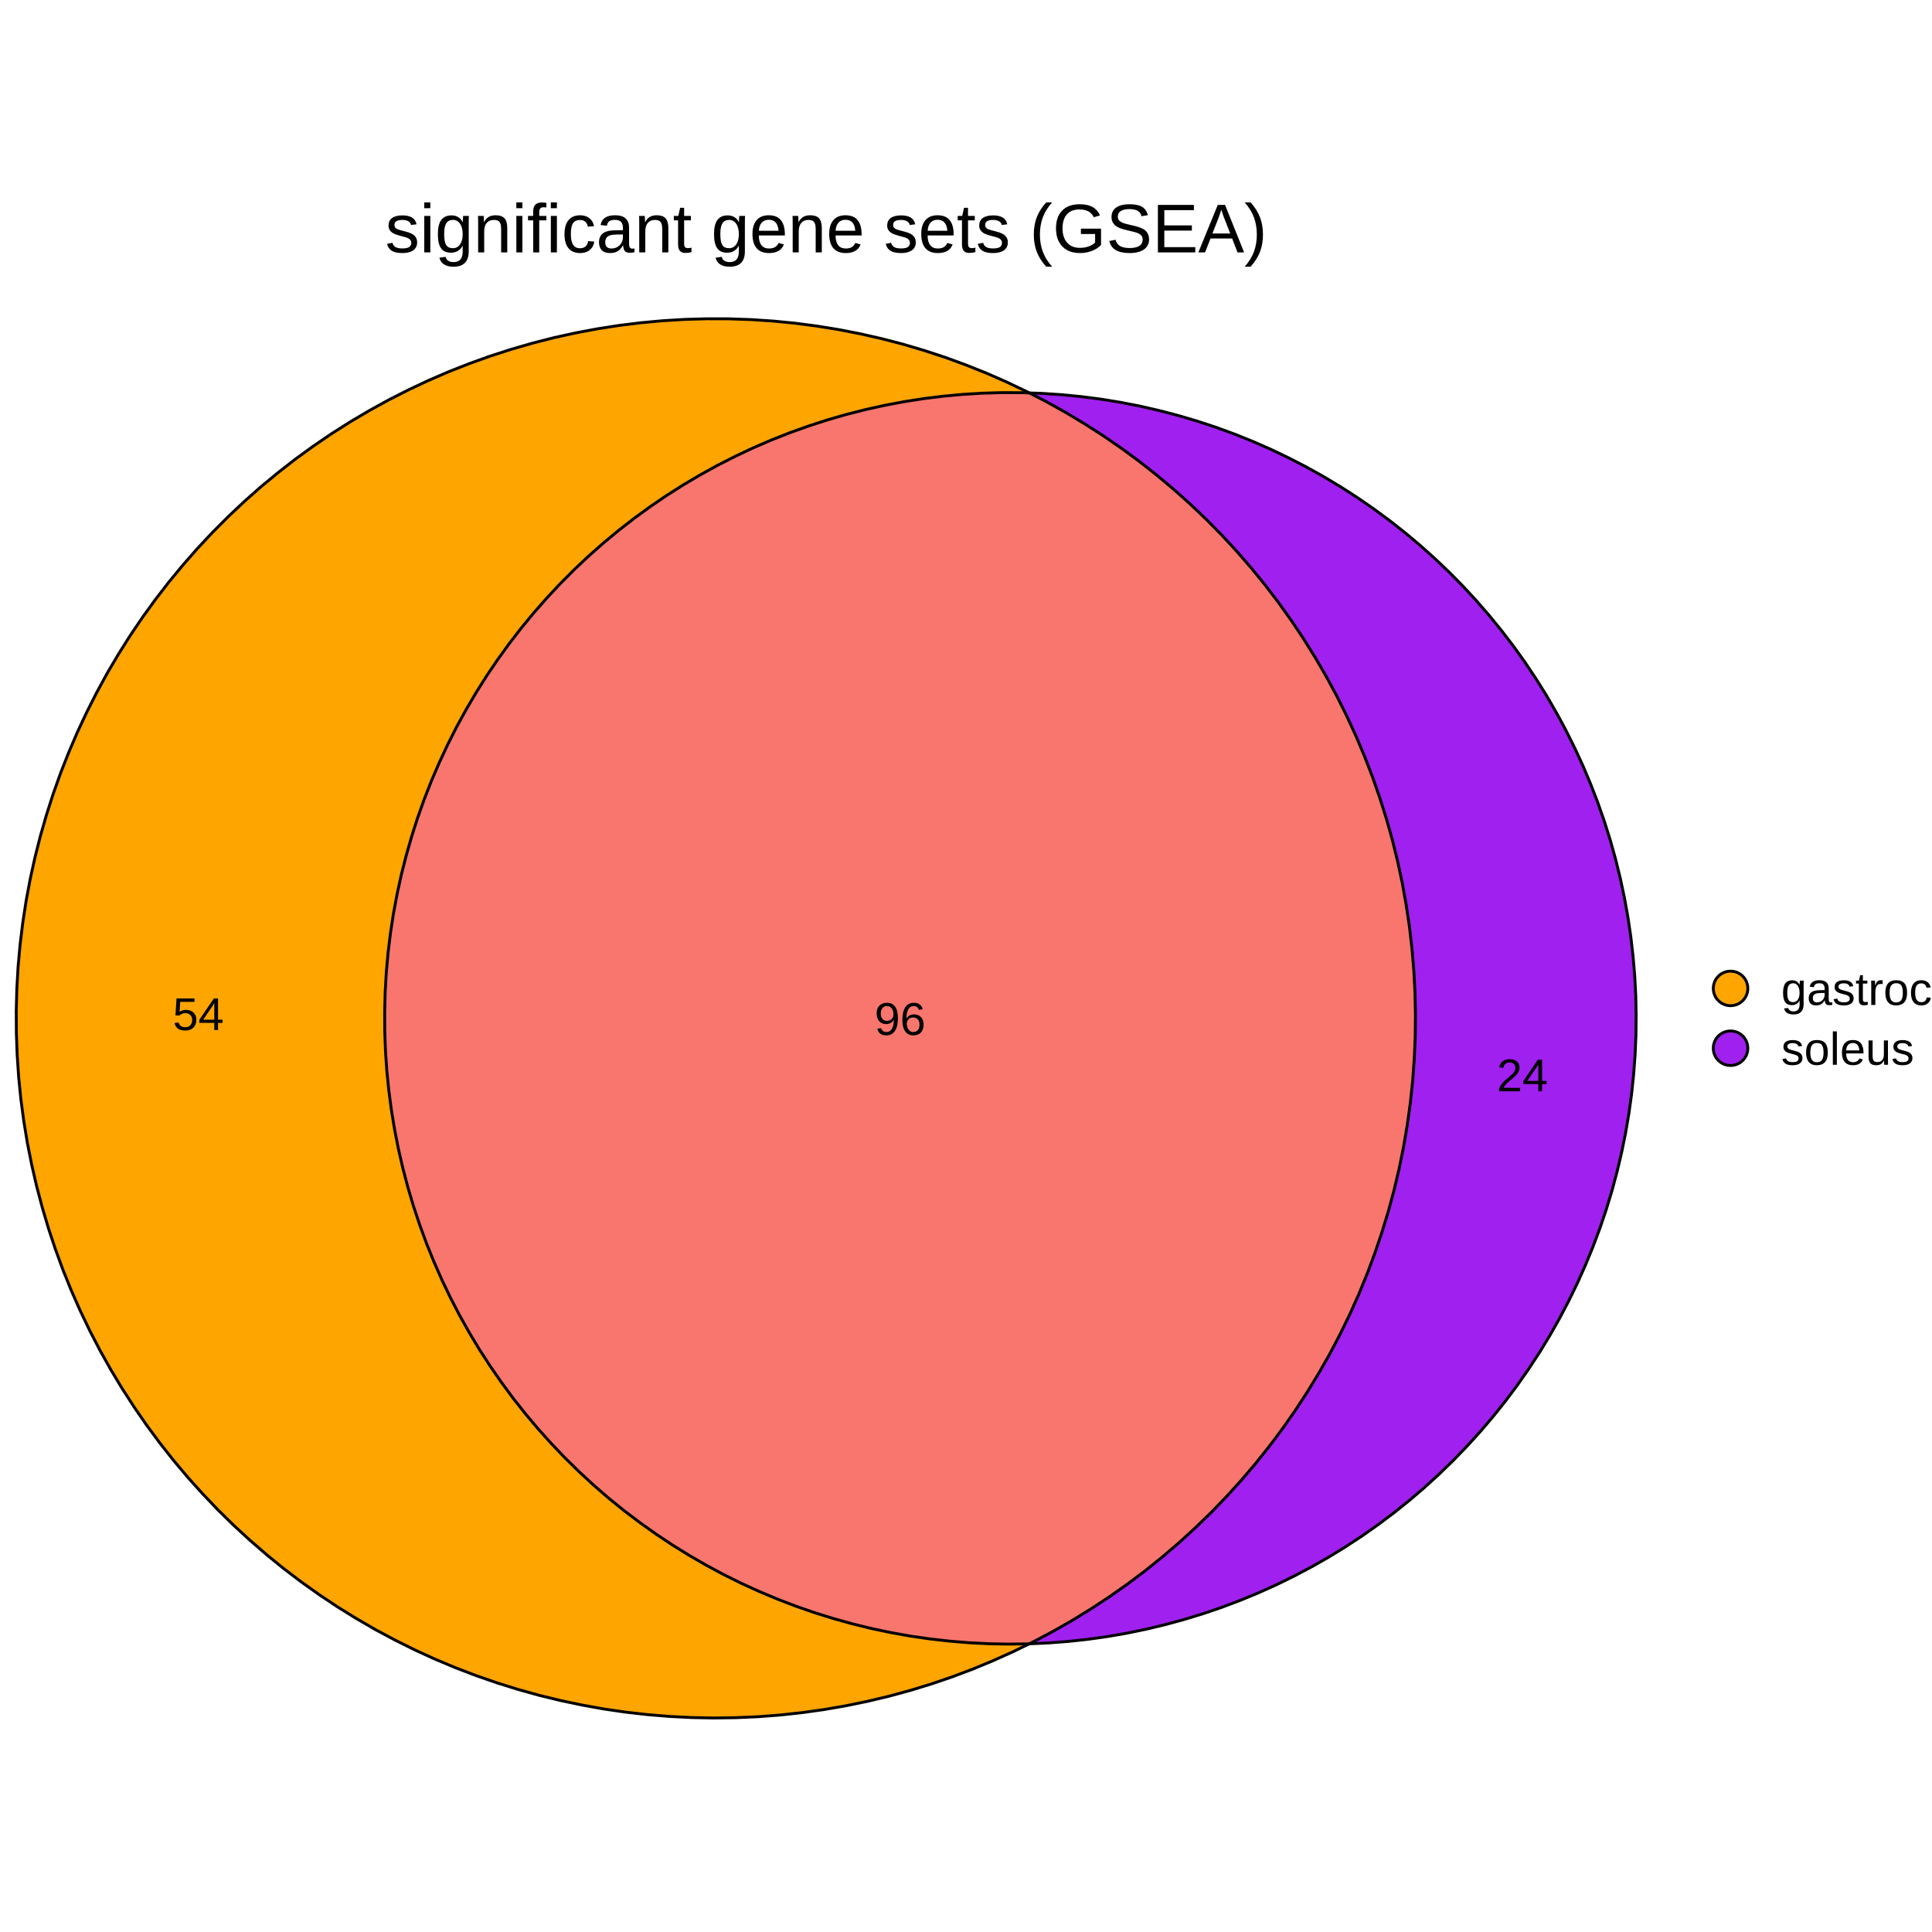
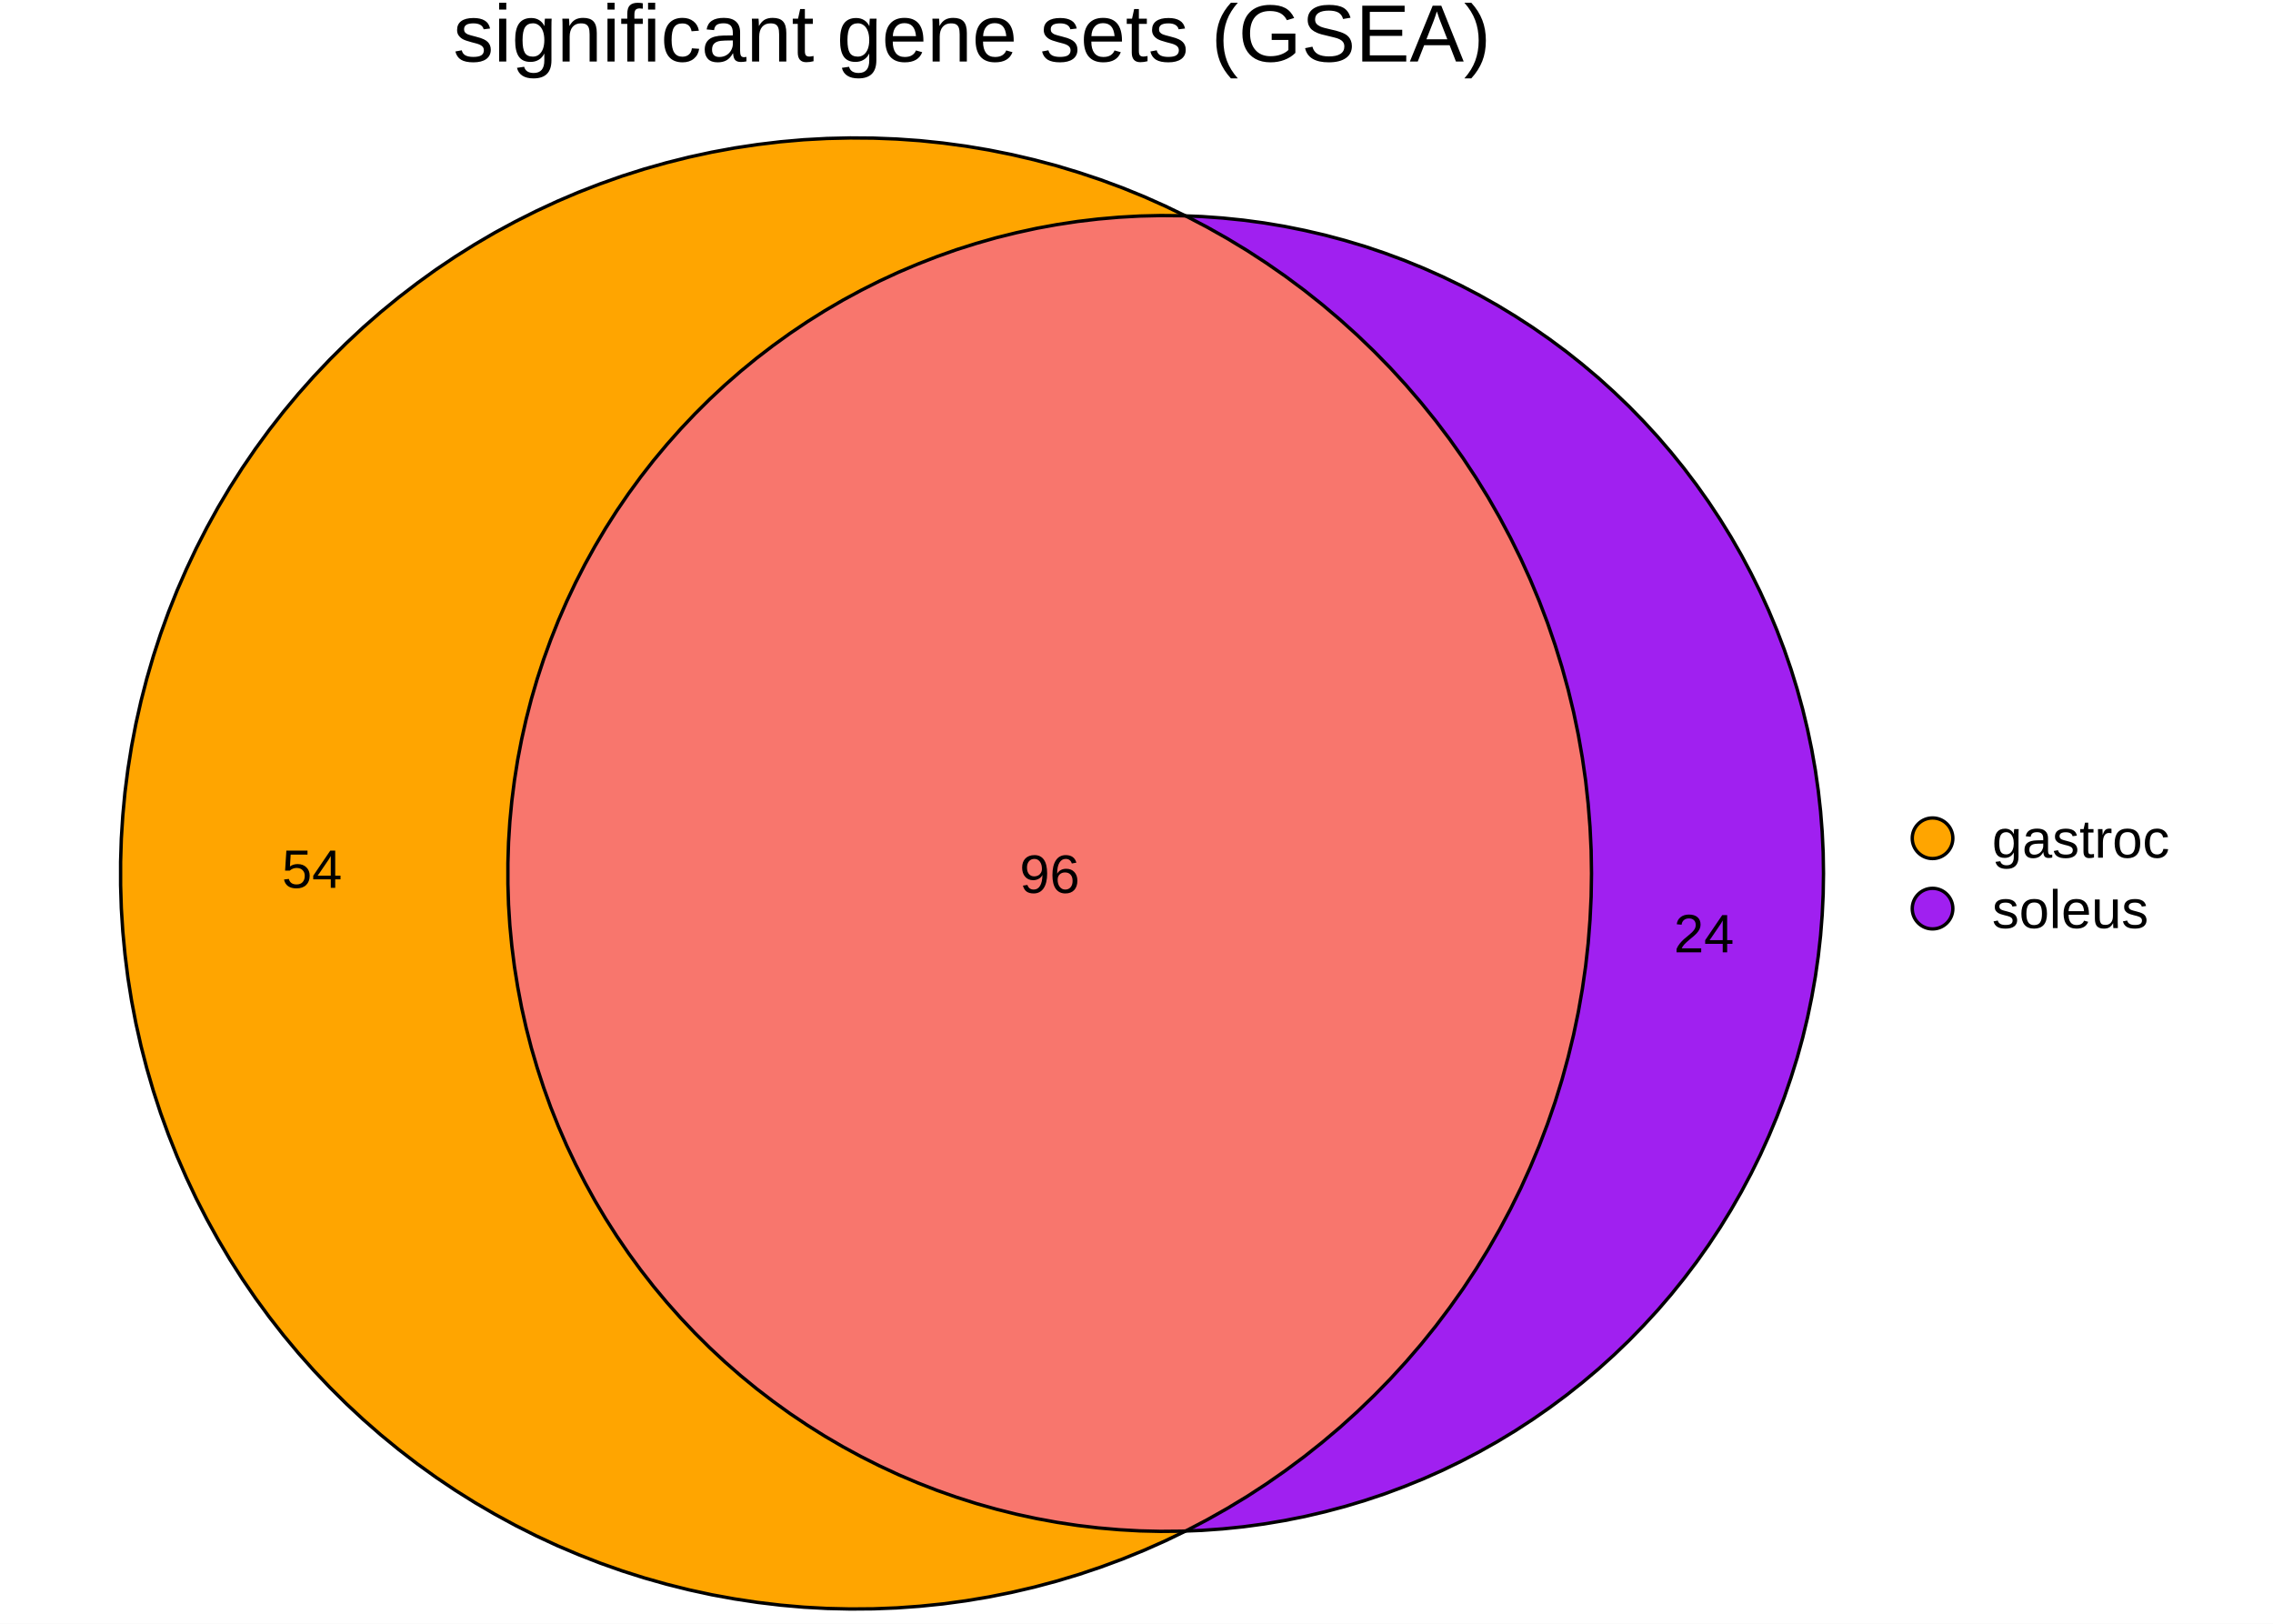
- <svg xmlns="http://www.w3.org/2000/svg" class="svglite" width="504.00pt" height="504.00pt" viewBox="0 0 504.00 504.00">
+ <svg xmlns="http://www.w3.org/2000/svg" class="svglite" width="504.00pt" height="360.00pt" viewBox="0 0 504.00 360.00">
  <defs>
    <style type="text/css">
    .svglite line, .svglite polyline, .svglite polygon, .svglite path, .svglite rect, .svglite circle {
      fill: none;
      stroke: #000000;
      stroke-linecap: round;
      stroke-linejoin: round;
      stroke-miterlimit: 10.00;
    }
    .svglite text {
      white-space: pre;
    }
  </style>
  </defs>
  <rect width="100%" height="100%" style="stroke: none; fill: #FFFFFF;" />
  <defs>
-     <clipPath id="cpMC4wMHw1MDQuMDB8MC4wMHw1MDQuMDA=">
-       <rect x="0.00" y="0.00" width="504.00" height="504.00" />
+     <clipPath id="cpMC4wMHw1MDQuMDB8MC4wMHwzNjAuMDA=">
+       <rect x="0.00" y="0.00" width="504.00" height="360.00" />
    </clipPath>
  </defs>
-   <g clip-path="url(#cpMC4wMHw1MDQuMDB8MC4wMHw1MDQuMDA=)">
-     <text x="215.53" y="65.84" text-anchor="middle" style="font-size: 18.00px; font-family: &quot;Arial&quot;;" textLength="230.09px" lengthAdjust="spacingAndGlyphs">significant gene sets (GSEA)</text>
-     <circle cx="451.45" cy="257.85" r="4.50" style="stroke-width: 0.75; fill: #FFA500;" />
-     <text x="464.65" y="262.16" style="font-size: 12.00px; font-family: &quot;Arial&quot;;" textLength="39.35px" lengthAdjust="spacingAndGlyphs">gastroc</text>
-     <circle cx="451.45" cy="273.45" r="4.50" style="stroke-width: 0.75; fill: #A020F0;" />
-     <text x="464.65" y="277.76" style="font-size: 12.00px; font-family: &quot;Arial&quot;;" textLength="34.68px" lengthAdjust="spacingAndGlyphs">soleus</text>
-     <path d="M 191.98 448.09 L 197.74 447.84 L 203.48 447.40 L 209.21 446.78 L 214.92 445.98 L 220.60 445.00 L 226.24 443.84 L 231.85 442.51 L 237.41 440.99 L 242.92 439.31 L 248.37 437.45 L 253.76 435.42 L 259.09 433.21 L 264.34 430.85 L 268.48 428.82 L 268.27 428.83 L 263.12 428.90 L 257.96 428.80 L 252.82 428.54 L 247.68 428.12 L 242.56 427.54 L 237.46 426.80 L 232.38 425.89 L 227.34 424.83 L 222.33 423.60 L 217.37 422.22 L 212.45 420.68 L 207.58 418.99 L 202.77 417.15 L 198.02 415.15 L 193.33 413.01 L 188.71 410.72 L 184.17 408.28 L 179.71 405.70 L 175.33 402.99 L 171.04 400.13 L 166.84 397.14 L 162.73 394.02 L 158.73 390.78 L 154.83 387.40 L 151.05 383.91 L 147.37 380.30 L 143.81 376.57 L 140.37 372.74 L 137.05 368.79 L 133.85 364.75 L 130.79 360.60 L 127.86 356.36 L 125.06 352.03 L 122.41 347.62 L 119.89 343.12 L 117.51 338.54 L 115.29 333.90 L 113.21 329.18 L 111.27 324.40 L 109.50 319.57 L 107.87 314.67 L 106.40 309.73 L 105.09 304.75 L 103.93 299.73 L 102.94 294.67 L 102.10 289.58 L 101.43 284.48 L 100.91 279.35 L 100.56 274.20 L 100.37 269.05 L 100.35 263.90 L 100.48 258.75 L 100.78 253.60 L 101.24 248.47 L 101.87 243.35 L 102.65 238.26 L 103.60 233.19 L 104.70 228.16 L 105.97 223.16 L 107.39 218.21 L 108.96 213.30 L 110.69 208.44 L 112.57 203.65 L 114.61 198.91 L 116.79 194.24 L 119.11 189.64 L 121.59 185.12 L 124.20 180.68 L 126.95 176.32 L 129.84 172.05 L 132.86 167.88 L 136.01 163.80 L 139.29 159.82 L 142.70 155.95 L 146.22 152.19 L 149.86 148.54 L 153.61 145.01 L 157.48 141.60 L 161.45 138.31 L 165.52 135.15 L 169.69 132.12 L 173.95 129.22 L 178.30 126.46 L 182.74 123.84 L 187.25 121.35 L 191.85 119.02 L 196.51 116.82 L 201.24 114.78 L 206.04 112.89 L 210.89 111.15 L 215.79 109.56 L 220.74 108.13 L 225.74 106.86 L 230.77 105.74 L 235.83 104.79 L 240.93 103.99 L 246.04 103.36 L 251.17 102.88 L 256.32 102.57 L 261.47 102.42 L 266.62 102.44 L 268.53 102.50 L 267.88 102.17 L 262.67 99.69 L 257.40 97.37 L 252.05 95.23 L 246.64 93.25 L 241.16 91.45 L 235.64 89.81 L 230.06 88.36 L 224.44 87.08 L 218.79 85.98 L 213.10 85.06 L 207.38 84.31 L 201.65 83.75 L 195.90 83.37 L 190.14 83.17 L 184.38 83.16 L 178.62 83.32 L 172.87 83.67 L 167.13 84.20 L 161.41 84.91 L 155.72 85.80 L 150.05 86.87 L 144.43 88.11 L 138.84 89.54 L 133.31 91.14 L 127.83 92.91 L 122.40 94.86 L 117.04 96.97 L 111.75 99.26 L 106.54 101.71 L 101.40 104.32 L 96.35 107.10 L 91.39 110.03 L 86.52 113.12 L 81.76 116.36 L 77.10 119.74 L 72.55 123.28 L 68.11 126.95 L 63.79 130.77 L 59.59 134.72 L 55.52 138.80 L 51.58 143.00 L 47.78 147.33 L 44.11 151.77 L 40.59 156.33 L 37.21 161.00 L 33.98 165.77 L 30.90 170.65 L 27.98 175.61 L 25.22 180.67 L 22.62 185.81 L 20.18 191.03 L 17.91 196.33 L 15.80 201.69 L 13.87 207.12 L 12.11 212.61 L 10.52 218.15 L 9.11 223.73 L 7.87 229.36 L 6.81 235.03 L 5.94 240.72 L 5.24 246.44 L 4.72 252.18 L 4.39 257.93 L 4.24 263.69 L 4.27 269.46 L 4.48 275.21 L 4.87 280.96 L 5.44 286.70 L 6.20 292.41 L 7.13 298.10 L 8.25 303.75 L 9.54 309.37 L 11.01 314.94 L 12.65 320.46 L 14.47 325.93 L 16.45 331.34 L 18.61 336.68 L 20.94 341.95 L 23.43 347.15 L 26.08 352.26 L 28.90 357.29 L 31.87 362.23 L 35.00 367.07 L 38.27 371.81 L 41.70 376.44 L 45.27 380.97 L 48.98 385.38 L 52.83 389.66 L 56.81 393.83 L 60.92 397.87 L 65.16 401.77 L 69.51 405.54 L 73.99 409.18 L 78.57 412.66 L 83.27 416.00 L 88.07 419.20 L 92.96 422.23 L 97.95 425.12 L 103.03 427.84 L 108.19 430.40 L 113.43 432.80 L 118.75 435.03 L 124.13 437.09 L 129.57 438.98 L 135.07 440.70 L 140.62 442.25 L 146.22 443.61 L 151.86 444.80 L 157.53 445.82 L 163.23 446.65 L 168.96 447.30 L 174.70 447.77 L 180.46 448.06 L 186.22 448.17 Z" style="fill-rule: nonzero; fill: #FFA500; stroke-width: 0.75; stroke: none;" />
-     <path d="M 273.42 428.60 L 278.56 428.21 L 283.68 427.66 L 288.79 426.94 L 293.86 426.07 L 298.91 425.03 L 303.93 423.83 L 308.90 422.48 L 313.83 420.97 L 318.71 419.31 L 323.53 417.49 L 328.29 415.52 L 332.99 413.41 L 337.62 411.14 L 342.18 408.73 L 346.66 406.18 L 351.05 403.49 L 355.36 400.66 L 359.57 397.69 L 363.69 394.60 L 367.72 391.37 L 371.63 388.02 L 375.44 384.55 L 379.14 380.96 L 382.72 377.25 L 386.18 373.44 L 389.53 369.51 L 392.74 365.49 L 395.83 361.36 L 398.78 357.14 L 401.61 352.82 L 404.29 348.42 L 406.83 343.94 L 409.23 339.38 L 411.49 334.74 L 413.59 330.04 L 415.55 325.27 L 417.36 320.44 L 419.01 315.56 L 420.51 310.63 L 421.85 305.65 L 423.03 300.64 L 424.06 295.59 L 424.92 290.51 L 425.63 285.40 L 426.17 280.28 L 426.55 275.14 L 426.77 269.99 L 426.82 264.83 L 426.72 259.68 L 426.45 254.53 L 426.01 249.40 L 425.42 244.28 L 424.66 239.18 L 423.75 234.11 L 422.67 229.07 L 421.44 224.06 L 420.05 219.10 L 418.50 214.18 L 416.80 209.32 L 414.94 204.51 L 412.94 199.76 L 410.78 195.08 L 408.48 190.47 L 406.03 185.93 L 403.45 181.47 L 400.72 177.10 L 397.86 172.82 L 394.86 168.62 L 391.73 164.53 L 388.47 160.53 L 385.09 156.64 L 381.59 152.86 L 377.97 149.19 L 374.24 145.64 L 370.39 142.20 L 366.44 138.89 L 362.39 135.71 L 358.24 132.66 L 353.99 129.73 L 349.66 126.95 L 345.24 124.30 L 340.73 121.79 L 336.15 119.43 L 331.50 117.21 L 326.78 115.14 L 322.00 113.22 L 317.16 111.45 L 312.26 109.84 L 307.32 108.38 L 302.33 107.08 L 297.31 105.93 L 292.25 104.95 L 287.16 104.12 L 282.05 103.46 L 276.92 102.96 L 271.78 102.62 L 268.53 102.50 L 273.00 104.81 L 278.03 107.61 L 282.97 110.58 L 287.82 113.69 L 292.57 116.96 L 297.21 120.37 L 301.74 123.93 L 306.16 127.63 L 310.46 131.47 L 314.63 135.44 L 318.68 139.55 L 322.59 143.77 L 326.37 148.12 L 330.01 152.59 L 333.51 157.17 L 336.86 161.86 L 340.06 166.65 L 343.11 171.54 L 346.01 176.52 L 348.74 181.59 L 351.31 186.75 L 353.72 191.98 L 355.96 197.29 L 358.04 202.67 L 359.94 208.11 L 361.67 213.60 L 363.23 219.15 L 364.61 224.75 L 365.81 230.38 L 366.83 236.05 L 367.68 241.75 L 368.34 247.48 L 368.83 253.22 L 369.13 258.97 L 369.25 264.74 L 369.19 270.50 L 368.94 276.25 L 368.52 282.00 L 367.91 287.73 L 367.12 293.44 L 366.16 299.12 L 365.01 304.77 L 363.69 310.38 L 362.19 315.94 L 360.51 321.45 L 358.66 326.91 L 356.65 332.31 L 354.46 337.64 L 352.10 342.90 L 349.58 348.08 L 346.90 353.18 L 344.05 358.19 L 341.05 363.11 L 337.90 367.93 L 334.60 372.65 L 331.14 377.27 L 327.55 381.77 L 323.81 386.16 L 319.94 390.43 L 315.94 394.57 L 311.80 398.58 L 307.54 402.47 L 303.16 406.21 L 298.67 409.82 L 294.06 413.28 L 289.35 416.59 L 284.53 419.76 L 279.62 422.77 L 274.61 425.62 L 269.52 428.32 L 268.48 428.82 Z" style="fill-rule: nonzero; fill: #A020F0; stroke-width: 0.75; stroke: none;" />
-     <path d="M 268.27 428.83 L 268.48 428.82 L 269.52 428.32 L 274.61 425.62 L 279.62 422.77 L 284.53 419.76 L 289.35 416.59 L 294.06 413.28 L 298.67 409.82 L 303.16 406.21 L 307.54 402.47 L 311.80 398.58 L 315.94 394.57 L 319.94 390.43 L 323.81 386.16 L 327.55 381.77 L 331.14 377.27 L 334.60 372.65 L 337.90 367.93 L 341.05 363.11 L 344.05 358.19 L 346.90 353.18 L 349.58 348.08 L 352.10 342.90 L 354.46 337.64 L 356.65 332.31 L 358.66 326.91 L 360.51 321.45 L 362.19 315.94 L 363.69 310.38 L 365.01 304.77 L 366.16 299.12 L 367.12 293.44 L 367.91 287.73 L 368.52 282.00 L 368.94 276.25 L 369.19 270.50 L 369.25 264.74 L 369.13 258.97 L 368.83 253.22 L 368.34 247.48 L 367.68 241.75 L 366.83 236.05 L 365.81 230.38 L 364.61 224.75 L 363.23 219.15 L 361.67 213.60 L 359.94 208.11 L 358.04 202.67 L 355.96 197.29 L 353.72 191.98 L 351.31 186.75 L 348.74 181.59 L 346.01 176.52 L 343.11 171.54 L 340.06 166.65 L 336.86 161.86 L 333.51 157.17 L 330.01 152.59 L 326.37 148.12 L 322.59 143.77 L 318.68 139.55 L 314.63 135.44 L 310.46 131.47 L 306.16 127.63 L 301.74 123.93 L 297.21 120.37 L 292.57 116.96 L 287.82 113.69 L 282.97 110.58 L 278.03 107.61 L 273.00 104.81 L 268.53 102.50 L 266.62 102.44 L 261.47 102.42 L 256.32 102.57 L 251.17 102.88 L 246.04 103.36 L 240.93 103.99 L 235.83 104.79 L 230.77 105.74 L 225.74 106.86 L 220.74 108.13 L 215.79 109.56 L 210.89 111.15 L 206.04 112.89 L 201.24 114.78 L 196.51 116.82 L 191.85 119.02 L 187.25 121.35 L 182.74 123.84 L 178.30 126.46 L 173.95 129.22 L 169.69 132.12 L 165.52 135.15 L 161.45 138.31 L 157.48 141.60 L 153.61 145.01 L 149.86 148.54 L 146.22 152.19 L 142.70 155.95 L 139.29 159.82 L 136.01 163.80 L 132.86 167.88 L 129.84 172.05 L 126.95 176.32 L 124.20 180.68 L 121.59 185.12 L 119.11 189.64 L 116.79 194.24 L 114.61 198.91 L 112.57 203.65 L 110.69 208.44 L 108.96 213.30 L 107.39 218.21 L 105.97 223.16 L 104.70 228.16 L 103.60 233.19 L 102.65 238.26 L 101.87 243.35 L 101.24 248.47 L 100.78 253.60 L 100.48 258.75 L 100.35 263.90 L 100.37 269.05 L 100.56 274.20 L 100.91 279.35 L 101.43 284.48 L 102.10 289.58 L 102.94 294.67 L 103.93 299.73 L 105.09 304.75 L 106.40 309.73 L 107.87 314.67 L 109.50 319.57 L 111.27 324.40 L 113.21 329.18 L 115.29 333.90 L 117.51 338.54 L 119.89 343.12 L 122.41 347.62 L 125.06 352.03 L 127.86 356.36 L 130.79 360.60 L 133.85 364.75 L 137.05 368.79 L 140.37 372.74 L 143.81 376.57 L 147.37 380.30 L 151.05 383.91 L 154.83 387.40 L 158.73 390.78 L 162.73 394.02 L 166.84 397.14 L 171.04 400.13 L 175.33 402.99 L 179.71 405.70 L 184.17 408.28 L 188.71 410.72 L 193.33 413.01 L 198.02 415.15 L 202.77 417.15 L 207.58 418.99 L 212.45 420.68 L 217.37 422.22 L 222.33 423.60 L 227.34 424.83 L 232.38 425.89 L 237.46 426.80 L 242.56 427.54 L 247.68 428.12 L 252.82 428.54 L 257.96 428.80 L 263.12 428.90 Z" style="fill-rule: nonzero; fill: #F8766D; stroke-width: 0.75; stroke: none;" />
-     <polyline points="314.63,135.44 310.46,131.47 306.16,127.63 301.74,123.93 297.21,120.37 292.57,116.96 287.82,113.69 282.97,110.58 278.03,107.61 273.00,104.81 267.88,102.17 262.67,99.69 257.40,97.37 252.05,95.23 246.64,93.25 241.16,91.45 235.64,89.81 230.06,88.36 224.44,87.08 218.79,85.98 213.10,85.06 207.38,84.31 201.65,83.75 195.90,83.37 190.14,83.17 184.38,83.16 178.62,83.32 172.87,83.67 167.13,84.20 161.41,84.91 155.72,85.80 150.05,86.87 144.43,88.11 138.84,89.54 133.31,91.14 127.83,92.91 122.40,94.86 117.04,96.97 111.75,99.26 106.54,101.71 101.40,104.32 96.35,107.10 91.39,110.03 86.52,113.12 81.76,116.36 77.10,119.74 72.55,123.28 68.11,126.95 63.79,130.77 59.59,134.72 55.52,138.80 51.58,143.00 47.78,147.33 44.11,151.77 40.59,156.33 37.21,161.00 33.98,165.77 30.90,170.65 27.98,175.61 25.22,180.67 22.62,185.81 20.18,191.03 17.91,196.33 15.80,201.69 13.87,207.12 12.11,212.61 10.52,218.15 9.11,223.73 7.87,229.36 6.81,235.03 5.94,240.72 5.24,246.44 4.72,252.18 4.39,257.93 4.24,263.69 4.27,269.46 4.48,275.21 4.87,280.96 5.44,286.70 6.20,292.41 7.13,298.10 8.25,303.75 9.54,309.37 11.01,314.94 12.65,320.46 14.47,325.93 16.45,331.34 18.61,336.68 20.94,341.95 23.43,347.15 26.08,352.26 28.90,357.29 31.87,362.23 35.00,367.07 38.27,371.81 41.70,376.44 45.27,380.97 48.98,385.38 52.83,389.66 56.81,393.83 60.92,397.87 65.16,401.77 69.51,405.54 73.99,409.18 78.57,412.66 83.27,416.00 88.07,419.20 92.96,422.23 97.95,425.12 103.03,427.84 108.19,430.40 113.43,432.80 118.75,435.03 124.13,437.09 129.57,438.98 135.07,440.70 140.62,442.25 146.22,443.61 151.86,444.80 157.53,445.82 163.23,446.65 168.96,447.30 174.70,447.77 180.46,448.06 186.22,448.17 191.98,448.09 197.74,447.84 203.48,447.40 209.21,446.78 214.92,445.98 220.60,445.00 226.24,443.84 231.85,442.51 237.41,440.99 242.92,439.31 248.37,437.45 253.76,435.42 259.09,433.21 264.34,430.85 269.52,428.32 274.61,425.62 279.62,422.77 284.53,419.76 289.35,416.59 294.06,413.28 298.67,409.82 303.16,406.21 307.54,402.47 311.80,398.58 315.94,394.57 319.94,390.43 323.81,386.16 327.55,381.77 331.14,377.27 334.60,372.65 337.90,367.93 341.05,363.11 344.05,358.19 346.90,353.18 349.58,348.08 352.10,342.90 354.46,337.64 356.65,332.31 358.66,326.91 360.51,321.45 362.19,315.94 363.69,310.38 365.01,304.77 366.16,299.12 367.12,293.44 367.91,287.73 368.52,282.00 368.94,276.25 369.19,270.50 369.25,264.74 369.13,258.97 368.83,253.22 368.34,247.48 367.68,241.75 366.83,236.05 365.81,230.38 364.61,224.75 363.23,219.15 361.67,213.60 359.94,208.11 358.04,202.67 355.96,197.29 353.72,191.98 351.31,186.75 348.74,181.59 346.01,176.52 343.11,171.54 340.06,166.65 336.86,161.86 333.51,157.17 330.01,152.59 326.37,148.12 322.59,143.77 318.68,139.55 314.63,135.44 " style="stroke-width: 0.75;" />
-     <polyline points="377.97,149.19 374.24,145.64 370.39,142.20 366.44,138.89 362.39,135.71 358.24,132.66 353.99,129.73 349.66,126.95 345.24,124.30 340.73,121.79 336.15,119.43 331.50,117.21 326.78,115.14 322.00,113.22 317.16,111.45 312.26,109.84 307.32,108.38 302.33,107.08 297.31,105.93 292.25,104.95 287.16,104.12 282.05,103.46 276.92,102.96 271.78,102.62 266.62,102.44 261.47,102.42 256.32,102.57 251.17,102.88 246.04,103.36 240.93,103.99 235.83,104.79 230.77,105.74 225.74,106.86 220.74,108.13 215.79,109.56 210.89,111.15 206.04,112.89 201.24,114.78 196.51,116.82 191.85,119.02 187.25,121.35 182.74,123.84 178.30,126.46 173.95,129.22 169.69,132.12 165.52,135.15 161.45,138.31 157.48,141.60 153.61,145.01 149.86,148.54 146.22,152.19 142.70,155.95 139.29,159.82 136.01,163.80 132.86,167.88 129.84,172.05 126.95,176.32 124.20,180.68 121.59,185.12 119.11,189.64 116.79,194.24 114.61,198.91 112.57,203.65 110.69,208.44 108.96,213.30 107.39,218.21 105.97,223.16 104.70,228.16 103.60,233.19 102.65,238.26 101.87,243.35 101.24,248.47 100.78,253.60 100.48,258.75 100.35,263.90 100.37,269.05 100.56,274.20 100.91,279.35 101.43,284.48 102.10,289.58 102.94,294.67 103.93,299.73 105.09,304.75 106.40,309.73 107.87,314.67 109.50,319.57 111.27,324.40 113.21,329.18 115.29,333.90 117.51,338.54 119.89,343.12 122.41,347.62 125.06,352.03 127.86,356.36 130.79,360.60 133.85,364.75 137.05,368.79 140.37,372.74 143.81,376.57 147.37,380.30 151.05,383.91 154.83,387.40 158.73,390.78 162.73,394.02 166.84,397.14 171.04,400.13 175.33,402.99 179.71,405.70 184.17,408.28 188.71,410.72 193.33,413.01 198.02,415.15 202.77,417.15 207.58,418.99 212.45,420.68 217.37,422.22 222.33,423.60 227.34,424.83 232.38,425.89 237.46,426.80 242.56,427.54 247.68,428.12 252.82,428.54 257.96,428.80 263.12,428.90 268.27,428.83 273.42,428.60 278.56,428.21 283.68,427.66 288.79,426.94 293.86,426.07 298.91,425.03 303.93,423.83 308.90,422.48 313.83,420.97 318.71,419.31 323.53,417.49 328.29,415.52 332.99,413.41 337.62,411.14 342.18,408.73 346.66,406.18 351.05,403.49 355.36,400.66 359.57,397.69 363.69,394.60 367.72,391.37 371.63,388.02 375.44,384.55 379.14,380.96 382.72,377.25 386.18,373.44 389.53,369.51 392.74,365.49 395.83,361.36 398.78,357.14 401.61,352.82 404.29,348.42 406.83,343.94 409.23,339.38 411.49,334.74 413.59,330.04 415.55,325.27 417.36,320.44 419.01,315.56 420.51,310.63 421.85,305.65 423.03,300.64 424.06,295.59 424.92,290.51 425.63,285.40 426.17,280.28 426.55,275.14 426.77,269.99 426.82,264.83 426.72,259.68 426.45,254.53 426.01,249.40 425.42,244.28 424.66,239.18 423.75,234.11 422.67,229.07 421.44,224.06 420.05,219.10 418.50,214.18 416.80,209.32 414.94,204.51 412.94,199.76 410.78,195.08 408.48,190.47 406.03,185.93 403.45,181.47 400.72,177.10 397.86,172.82 394.86,168.62 391.73,164.53 388.47,160.53 385.09,156.64 381.59,152.86 377.97,149.19 " style="stroke-width: 0.75;" />
-     <text x="51.73" y="268.71" text-anchor="middle" style="font-size: 12.00px; font-family: &quot;Arial&quot;;" textLength="13.35px" lengthAdjust="spacingAndGlyphs">54</text>
-     <text x="397.13" y="284.68" text-anchor="middle" style="font-size: 12.00px; font-family: &quot;Arial&quot;;" textLength="13.35px" lengthAdjust="spacingAndGlyphs">24</text>
-     <text x="234.80" y="269.97" text-anchor="middle" style="font-size: 12.00px; font-family: &quot;Arial&quot;;" textLength="13.35px" lengthAdjust="spacingAndGlyphs">96</text>
+   <g clip-path="url(#cpMC4wMHw1MDQuMDB8MC4wMHwzNjAuMDA=)">
+     <text x="215.53" y="13.65" text-anchor="middle" style="font-size: 18.00px; font-family: &quot;Arial&quot;;" textLength="230.09px" lengthAdjust="spacingAndGlyphs">significant gene sets (GSEA)</text>
+     <circle cx="428.51" cy="185.85" r="4.50" style="stroke-width: 0.75; fill: #FFA500;" />
+     <text x="441.71" y="190.16" style="font-size: 12.00px; font-family: &quot;Arial&quot;;" textLength="39.35px" lengthAdjust="spacingAndGlyphs">gastroc</text>
+     <circle cx="428.51" cy="201.45" r="4.50" style="stroke-width: 0.75; fill: #A020F0;" />
+     <text x="441.71" y="205.76" style="font-size: 12.00px; font-family: &quot;Arial&quot;;" textLength="34.68px" lengthAdjust="spacingAndGlyphs">soleus</text>
+     <path d="M 193.67 356.69 L 198.82 356.49 L 203.96 356.12 L 209.08 355.60 L 214.18 354.91 L 219.26 354.06 L 224.31 353.05 L 229.32 351.88 L 234.30 350.55 L 239.23 349.07 L 244.11 347.43 L 248.94 345.64 L 253.71 343.70 L 258.41 341.61 L 262.89 339.44 L 261.93 339.48 L 257.32 339.52 L 252.72 339.41 L 248.12 339.15 L 243.53 338.75 L 238.96 338.21 L 234.41 337.52 L 229.88 336.69 L 225.38 335.72 L 220.91 334.60 L 216.48 333.35 L 212.09 331.95 L 207.74 330.42 L 203.45 328.75 L 199.21 326.95 L 195.04 325.01 L 190.92 322.94 L 186.87 320.74 L 182.90 318.42 L 179.00 315.97 L 175.17 313.40 L 171.44 310.71 L 167.78 307.91 L 164.22 304.99 L 160.75 301.96 L 157.38 298.82 L 154.12 295.58 L 150.95 292.23 L 147.89 288.79 L 144.94 285.25 L 142.11 281.62 L 139.39 277.90 L 136.79 274.10 L 134.31 270.22 L 131.95 266.26 L 129.73 262.23 L 127.63 258.13 L 125.65 253.97 L 123.82 249.75 L 122.11 245.47 L 120.55 241.14 L 119.12 236.76 L 117.82 232.34 L 116.67 227.88 L 115.66 223.39 L 114.80 218.87 L 114.07 214.32 L 113.49 209.75 L 113.05 205.17 L 112.76 200.57 L 112.62 195.97 L 112.62 191.36 L 112.76 186.76 L 113.05 182.16 L 113.49 177.58 L 114.07 173.01 L 114.79 168.46 L 115.66 163.94 L 116.67 159.44 L 117.82 154.98 L 119.11 150.56 L 120.54 146.19 L 122.11 141.86 L 123.81 137.58 L 125.65 133.35 L 127.62 129.19 L 129.72 125.09 L 131.95 121.06 L 134.30 117.10 L 136.78 113.22 L 139.38 109.42 L 142.10 105.70 L 144.93 102.07 L 147.88 98.54 L 150.94 95.09 L 154.10 91.75 L 157.37 88.50 L 160.74 85.36 L 164.21 82.33 L 167.77 79.41 L 171.42 76.61 L 175.16 73.92 L 178.98 71.35 L 182.88 68.90 L 186.86 66.57 L 190.91 64.38 L 195.02 62.31 L 199.20 60.37 L 203.44 58.57 L 207.73 56.90 L 212.07 55.36 L 216.46 53.97 L 220.89 52.71 L 225.36 51.60 L 229.86 50.62 L 234.39 49.79 L 238.94 49.10 L 243.52 48.56 L 248.10 48.16 L 252.70 47.90 L 257.31 47.79 L 261.91 47.83 L 262.89 47.87 L 258.39 45.70 L 253.69 43.60 L 248.92 41.66 L 244.09 39.87 L 239.21 38.24 L 234.28 36.75 L 229.30 35.43 L 224.29 34.26 L 219.24 33.25 L 214.16 32.40 L 209.06 31.71 L 203.94 31.18 L 198.80 30.82 L 193.65 30.62 L 188.51 30.58 L 183.36 30.70 L 178.22 30.98 L 173.09 31.43 L 167.98 32.04 L 162.88 32.81 L 157.82 33.74 L 152.79 34.83 L 147.79 36.08 L 142.84 37.48 L 137.93 39.04 L 133.08 40.76 L 128.28 42.62 L 123.54 44.64 L 118.87 46.81 L 114.27 49.12 L 109.74 51.57 L 105.30 54.17 L 100.94 56.91 L 96.66 59.78 L 92.49 62.79 L 88.40 65.93 L 84.42 69.19 L 80.54 72.58 L 76.78 76.09 L 73.12 79.72 L 69.58 83.46 L 66.16 87.31 L 62.87 91.26 L 59.70 95.32 L 56.66 99.48 L 53.75 103.73 L 50.98 108.07 L 48.35 112.49 L 45.86 117.00 L 43.51 121.58 L 41.31 126.24 L 39.25 130.96 L 37.35 135.74 L 35.60 140.58 L 34.00 145.48 L 32.56 150.42 L 31.27 155.41 L 30.14 160.43 L 29.17 165.49 L 28.36 170.57 L 27.71 175.68 L 27.23 180.81 L 26.90 185.94 L 26.74 191.09 L 26.74 196.24 L 26.90 201.39 L 27.23 206.52 L 27.72 211.65 L 28.36 216.76 L 29.17 221.84 L 30.14 226.90 L 31.27 231.92 L 32.56 236.91 L 34.00 241.85 L 35.60 246.75 L 37.36 251.59 L 39.26 256.37 L 41.32 261.09 L 43.52 265.75 L 45.87 270.33 L 48.36 274.83 L 50.99 279.26 L 53.76 283.60 L 56.67 287.85 L 59.71 292.00 L 62.88 296.06 L 66.18 300.02 L 69.60 303.87 L 73.14 307.61 L 76.79 311.23 L 80.56 314.74 L 84.44 318.13 L 88.42 321.39 L 92.50 324.53 L 96.68 327.54 L 100.95 330.41 L 105.32 333.15 L 109.76 335.74 L 114.29 338.20 L 118.89 340.51 L 123.56 342.68 L 128.30 344.69 L 133.09 346.56 L 137.95 348.28 L 142.86 349.84 L 147.81 351.24 L 152.81 352.49 L 157.84 353.58 L 162.90 354.50 L 167.99 355.27 L 173.11 355.88 L 178.24 356.33 L 183.38 356.61 L 188.53 356.73 Z" style="fill-rule: nonzero; fill: #FFA500; stroke-width: 0.75; stroke: none;" />
+     <path d="M 266.53 339.30 L 271.12 338.97 L 275.71 338.50 L 280.27 337.88 L 284.81 337.12 L 289.33 336.22 L 293.81 335.17 L 298.26 333.99 L 302.67 332.66 L 307.04 331.20 L 311.36 329.59 L 315.62 327.86 L 319.83 325.99 L 323.98 323.98 L 328.06 321.85 L 332.07 319.59 L 336.01 317.20 L 339.87 314.69 L 343.65 312.06 L 347.35 309.31 L 350.95 306.45 L 354.47 303.48 L 357.89 300.39 L 361.21 297.20 L 364.42 293.90 L 367.54 290.51 L 370.54 287.02 L 373.43 283.43 L 376.21 279.76 L 378.87 276.00 L 381.41 272.16 L 383.82 268.24 L 386.12 264.24 L 388.28 260.18 L 390.32 256.05 L 392.22 251.85 L 393.99 247.60 L 395.63 243.30 L 397.12 238.94 L 398.49 234.54 L 399.71 230.10 L 400.79 225.62 L 401.72 221.11 L 402.52 216.58 L 403.17 212.02 L 403.68 207.44 L 404.04 202.85 L 404.26 198.25 L 404.33 193.65 L 404.26 189.04 L 404.04 184.44 L 403.68 179.85 L 403.17 175.27 L 402.52 170.71 L 401.72 166.18 L 400.78 161.67 L 399.70 157.19 L 398.48 152.75 L 397.12 148.35 L 395.62 144.00 L 393.98 139.69 L 392.21 135.44 L 390.31 131.25 L 388.27 127.12 L 386.11 123.05 L 383.82 119.06 L 381.40 115.14 L 378.86 111.30 L 376.20 107.54 L 373.42 103.86 L 370.53 100.28 L 367.53 96.79 L 364.41 93.39 L 361.20 90.10 L 357.87 86.91 L 354.46 83.82 L 350.94 80.85 L 347.33 77.98 L 343.64 75.24 L 339.86 72.61 L 335.99 70.10 L 332.06 67.71 L 328.04 65.45 L 323.96 63.32 L 319.81 61.32 L 315.61 59.45 L 311.34 57.71 L 307.02 56.11 L 302.66 54.64 L 298.25 53.32 L 293.80 52.13 L 289.31 51.09 L 284.79 50.18 L 280.25 49.42 L 275.69 48.81 L 271.11 48.34 L 266.51 48.01 L 262.89 47.87 L 263.03 47.94 L 267.59 50.32 L 272.08 52.85 L 276.48 55.51 L 280.80 58.32 L 285.03 61.26 L 289.16 64.33 L 293.19 67.53 L 297.12 70.86 L 300.95 74.31 L 304.66 77.88 L 308.26 81.56 L 311.73 85.35 L 315.09 89.26 L 318.33 93.27 L 321.43 97.37 L 324.41 101.58 L 327.24 105.87 L 329.95 110.25 L 332.51 114.72 L 334.93 119.26 L 337.21 123.88 L 339.34 128.57 L 341.32 133.32 L 343.15 138.14 L 344.82 143.01 L 346.34 147.92 L 347.71 152.89 L 348.92 157.89 L 349.97 162.93 L 350.86 168.01 L 351.59 173.10 L 352.15 178.22 L 352.56 183.35 L 352.81 188.50 L 352.89 193.64 L 352.81 198.79 L 352.56 203.94 L 352.16 209.07 L 351.59 214.19 L 350.86 219.28 L 349.97 224.36 L 348.92 229.40 L 347.71 234.40 L 346.35 239.37 L 344.83 244.29 L 343.15 249.15 L 341.32 253.97 L 339.34 258.72 L 337.22 263.41 L 334.94 268.03 L 332.52 272.57 L 329.96 277.04 L 327.26 281.42 L 324.42 285.72 L 321.44 289.92 L 318.34 294.03 L 315.11 298.04 L 311.75 301.94 L 308.27 305.74 L 304.67 309.42 L 300.96 312.99 L 297.14 316.44 L 293.21 319.76 L 289.17 322.97 L 285.04 326.04 L 280.82 328.98 L 276.50 331.79 L 272.10 334.45 L 267.61 336.98 L 263.05 339.37 L 262.89 339.44 Z" style="fill-rule: nonzero; fill: #A020F0; stroke-width: 0.75; stroke: none;" />
+     <path d="M 261.93 339.48 L 262.89 339.44 L 263.05 339.37 L 267.61 336.98 L 272.10 334.45 L 276.50 331.79 L 280.82 328.98 L 285.04 326.04 L 289.17 322.97 L 293.21 319.76 L 297.14 316.44 L 300.96 312.99 L 304.67 309.42 L 308.27 305.74 L 311.75 301.94 L 315.11 298.04 L 318.34 294.03 L 321.44 289.92 L 324.42 285.72 L 327.26 281.42 L 329.96 277.04 L 332.52 272.57 L 334.94 268.03 L 337.22 263.41 L 339.34 258.72 L 341.32 253.97 L 343.15 249.15 L 344.83 244.29 L 346.35 239.37 L 347.71 234.40 L 348.92 229.40 L 349.97 224.36 L 350.86 219.28 L 351.59 214.19 L 352.16 209.07 L 352.56 203.94 L 352.81 198.79 L 352.89 193.64 L 352.81 188.50 L 352.56 183.35 L 352.15 178.22 L 351.59 173.10 L 350.86 168.01 L 349.97 162.93 L 348.92 157.89 L 347.71 152.89 L 346.34 147.92 L 344.82 143.01 L 343.15 138.14 L 341.32 133.32 L 339.34 128.57 L 337.21 123.88 L 334.93 119.26 L 332.51 114.72 L 329.95 110.25 L 327.24 105.87 L 324.41 101.58 L 321.43 97.37 L 318.33 93.27 L 315.09 89.26 L 311.73 85.35 L 308.26 81.56 L 304.66 77.88 L 300.95 74.31 L 297.12 70.86 L 293.19 67.53 L 289.16 64.33 L 285.03 61.26 L 280.80 58.32 L 276.48 55.51 L 272.08 52.85 L 267.59 50.32 L 263.03 47.94 L 262.89 47.87 L 261.91 47.83 L 257.31 47.79 L 252.70 47.90 L 248.10 48.16 L 243.52 48.56 L 238.94 49.10 L 234.39 49.79 L 229.86 50.62 L 225.36 51.60 L 220.89 52.71 L 216.46 53.97 L 212.07 55.36 L 207.73 56.90 L 203.44 58.57 L 199.20 60.37 L 195.02 62.31 L 190.91 64.38 L 186.86 66.57 L 182.88 68.90 L 178.98 71.35 L 175.16 73.92 L 171.42 76.61 L 167.77 79.41 L 164.21 82.33 L 160.74 85.36 L 157.37 88.50 L 154.10 91.75 L 150.94 95.09 L 147.88 98.54 L 144.93 102.07 L 142.10 105.70 L 139.38 109.42 L 136.78 113.22 L 134.30 117.10 L 131.95 121.06 L 129.72 125.09 L 127.62 129.19 L 125.65 133.35 L 123.81 137.58 L 122.11 141.86 L 120.54 146.19 L 119.11 150.56 L 117.82 154.98 L 116.67 159.44 L 115.66 163.94 L 114.79 168.46 L 114.07 173.01 L 113.49 177.58 L 113.05 182.16 L 112.76 186.76 L 112.62 191.36 L 112.62 195.97 L 112.76 200.57 L 113.05 205.17 L 113.49 209.75 L 114.07 214.32 L 114.80 218.87 L 115.66 223.39 L 116.67 227.88 L 117.82 232.34 L 119.12 236.76 L 120.55 241.14 L 122.11 245.47 L 123.82 249.75 L 125.65 253.97 L 127.63 258.13 L 129.73 262.23 L 131.95 266.26 L 134.31 270.22 L 136.79 274.10 L 139.39 277.90 L 142.11 281.62 L 144.94 285.25 L 147.89 288.79 L 150.95 292.23 L 154.12 295.58 L 157.38 298.82 L 160.75 301.96 L 164.22 304.99 L 167.78 307.91 L 171.44 310.71 L 175.17 313.40 L 179.00 315.97 L 182.90 318.42 L 186.87 320.74 L 190.92 322.94 L 195.04 325.01 L 199.21 326.95 L 203.45 328.75 L 207.74 330.42 L 212.09 331.95 L 216.48 333.35 L 220.91 334.60 L 225.38 335.72 L 229.88 336.69 L 234.41 337.52 L 238.96 338.21 L 243.53 338.75 L 248.12 339.15 L 252.72 339.41 L 257.32 339.52 Z" style="fill-rule: nonzero; fill: #F8766D; stroke-width: 0.75; stroke: none;" />
+     <polyline points="26.74,191.09 26.74,196.24 26.90,201.39 27.23,206.52 27.72,211.65 28.36,216.76 29.17,221.84 30.14,226.90 31.27,231.92 32.56,236.91 34.00,241.85 35.60,246.75 37.36,251.59 39.26,256.37 41.32,261.09 43.52,265.75 45.87,270.33 48.36,274.83 50.99,279.26 53.76,283.60 56.67,287.85 59.71,292.00 62.88,296.06 66.18,300.02 69.60,303.87 73.14,307.61 76.79,311.23 80.56,314.74 84.44,318.13 88.42,321.39 92.50,324.53 96.68,327.54 100.95,330.41 105.32,333.15 109.76,335.74 114.29,338.20 118.89,340.51 123.56,342.68 128.30,344.69 133.09,346.56 137.95,348.28 142.86,349.84 147.81,351.24 152.81,352.49 157.84,353.58 162.90,354.50 167.99,355.27 173.11,355.88 178.24,356.33 183.38,356.61 188.53,356.73 193.67,356.69 198.82,356.49 203.96,356.12 209.08,355.60 214.18,354.91 219.26,354.06 224.31,353.05 229.32,351.88 234.30,350.55 239.23,349.07 244.11,347.43 248.94,345.64 253.71,343.70 258.41,341.61 263.05,339.37 267.61,336.98 272.10,334.45 276.50,331.79 280.82,328.98 285.04,326.04 289.17,322.97 293.21,319.76 297.14,316.44 300.96,312.99 304.67,309.42 308.27,305.74 311.75,301.94 315.11,298.04 318.34,294.03 321.44,289.92 324.42,285.72 327.26,281.42 329.96,277.04 332.52,272.57 334.94,268.03 337.22,263.41 339.34,258.72 341.32,253.97 343.15,249.15 344.83,244.29 346.35,239.37 347.71,234.40 348.92,229.40 349.97,224.36 350.86,219.28 351.59,214.19 352.16,209.07 352.56,203.94 352.81,198.79 352.89,193.64 352.81,188.50 352.56,183.35 352.15,178.22 351.59,173.10 350.86,168.01 349.97,162.93 348.92,157.89 347.71,152.89 346.34,147.92 344.82,143.01 343.15,138.14 341.32,133.32 339.34,128.57 337.21,123.88 334.93,119.26 332.51,114.72 329.95,110.25 327.24,105.87 324.41,101.58 321.43,97.37 318.33,93.27 315.09,89.26 311.73,85.35 308.26,81.56 304.66,77.88 300.95,74.31 297.12,70.86 293.19,67.53 289.16,64.33 285.03,61.26 280.80,58.32 276.48,55.51 272.08,52.85 267.59,50.32 263.03,47.94 258.39,45.70 253.69,43.60 248.92,41.66 244.09,39.87 239.21,38.24 234.28,36.75 229.30,35.43 224.29,34.26 219.24,33.25 214.16,32.40 209.06,31.71 203.94,31.18 198.80,30.82 193.65,30.62 188.51,30.58 183.36,30.70 178.22,30.98 173.09,31.43 167.98,32.04 162.88,32.81 157.82,33.74 152.79,34.83 147.79,36.08 142.84,37.48 137.93,39.04 133.08,40.76 128.28,42.62 123.54,44.64 118.87,46.81 114.27,49.12 109.74,51.57 105.30,54.17 100.94,56.91 96.66,59.78 92.49,62.79 88.40,65.93 84.42,69.19 80.54,72.58 76.78,76.09 73.12,79.72 69.58,83.46 66.16,87.31 62.87,91.26 59.70,95.32 56.66,99.48 53.75,103.73 50.98,108.07 48.35,112.49 45.86,117.00 43.51,121.58 41.31,126.24 39.25,130.96 37.35,135.74 35.60,140.58 34.00,145.48 32.56,150.42 31.27,155.41 30.14,160.43 29.17,165.49 28.36,170.57 27.71,175.68 27.23,180.81 26.90,185.94 26.74,191.09 " style="stroke-width: 0.75;" />
+     <polyline points="112.62,191.36 112.62,195.97 112.76,200.57 113.05,205.17 113.49,209.75 114.07,214.32 114.80,218.87 115.66,223.39 116.67,227.88 117.82,232.34 119.12,236.76 120.55,241.14 122.11,245.47 123.82,249.75 125.65,253.97 127.63,258.13 129.73,262.23 131.95,266.26 134.31,270.22 136.79,274.10 139.39,277.90 142.11,281.62 144.94,285.25 147.89,288.79 150.95,292.23 154.12,295.58 157.38,298.82 160.75,301.96 164.22,304.99 167.78,307.91 171.44,310.71 175.17,313.40 179.00,315.97 182.90,318.42 186.87,320.74 190.92,322.94 195.04,325.01 199.21,326.95 203.45,328.75 207.74,330.42 212.09,331.95 216.48,333.35 220.91,334.60 225.38,335.72 229.88,336.69 234.41,337.52 238.96,338.21 243.53,338.75 248.12,339.15 252.72,339.41 257.32,339.52 261.93,339.48 266.53,339.30 271.12,338.97 275.71,338.50 280.27,337.88 284.81,337.12 289.33,336.22 293.81,335.17 298.26,333.99 302.67,332.66 307.04,331.20 311.36,329.59 315.62,327.86 319.83,325.99 323.98,323.98 328.06,321.85 332.07,319.59 336.01,317.20 339.87,314.69 343.65,312.06 347.35,309.31 350.95,306.45 354.47,303.48 357.89,300.39 361.21,297.20 364.42,293.90 367.54,290.51 370.54,287.02 373.43,283.43 376.21,279.76 378.87,276.00 381.41,272.16 383.82,268.24 386.12,264.24 388.28,260.18 390.32,256.05 392.22,251.85 393.99,247.60 395.63,243.30 397.12,238.94 398.49,234.54 399.71,230.10 400.79,225.62 401.72,221.11 402.52,216.58 403.17,212.02 403.68,207.44 404.04,202.85 404.26,198.25 404.33,193.65 404.26,189.04 404.04,184.44 403.68,179.85 403.17,175.27 402.52,170.71 401.72,166.18 400.78,161.67 399.70,157.19 398.48,152.75 397.12,148.35 395.62,144.00 393.98,139.69 392.21,135.44 390.31,131.25 388.27,127.12 386.11,123.05 383.82,119.06 381.40,115.14 378.86,111.30 376.20,107.54 373.42,103.86 370.53,100.28 367.53,96.79 364.41,93.39 361.20,90.10 357.87,86.91 354.46,83.82 350.94,80.85 347.33,77.98 343.64,75.24 339.86,72.61 335.99,70.10 332.06,67.71 328.04,65.45 323.96,63.32 319.81,61.32 315.61,59.45 311.34,57.71 307.02,56.11 302.66,54.64 298.25,53.32 293.80,52.13 289.31,51.09 284.79,50.18 280.25,49.42 275.69,48.81 271.11,48.34 266.51,48.01 261.91,47.83 257.31,47.79 252.70,47.90 248.10,48.16 243.52,48.56 238.94,49.10 234.39,49.79 229.86,50.62 225.36,51.60 220.89,52.71 216.46,53.97 212.07,55.36 207.73,56.90 203.44,58.57 199.20,60.37 195.02,62.31 190.91,64.38 186.86,66.57 182.88,68.90 178.98,71.35 175.16,73.92 171.42,76.61 167.77,79.41 164.21,82.33 160.74,85.36 157.37,88.50 154.10,91.75 150.94,95.09 147.88,98.54 144.93,102.07 142.10,105.70 139.38,109.42 136.78,113.22 134.30,117.10 131.95,121.06 129.72,125.09 127.62,129.19 125.65,133.35 123.81,137.58 122.11,141.86 120.54,146.19 119.11,150.56 117.82,154.98 116.67,159.44 115.66,163.94 114.79,168.46 114.07,173.01 113.49,177.58 113.05,182.16 112.76,186.76 112.62,191.36 " style="stroke-width: 0.75;" />
+     <text x="69.17" y="196.84" text-anchor="middle" style="font-size: 12.00px; font-family: &quot;Arial&quot;;" textLength="13.35px" lengthAdjust="spacingAndGlyphs">54</text>
+     <text x="377.81" y="211.14" text-anchor="middle" style="font-size: 12.00px; font-family: &quot;Arial&quot;;" textLength="13.35px" lengthAdjust="spacingAndGlyphs">24</text>
+     <text x="232.75" y="197.96" text-anchor="middle" style="font-size: 12.00px; font-family: &quot;Arial&quot;;" textLength="13.35px" lengthAdjust="spacingAndGlyphs">96</text>
  </g>
</svg>
